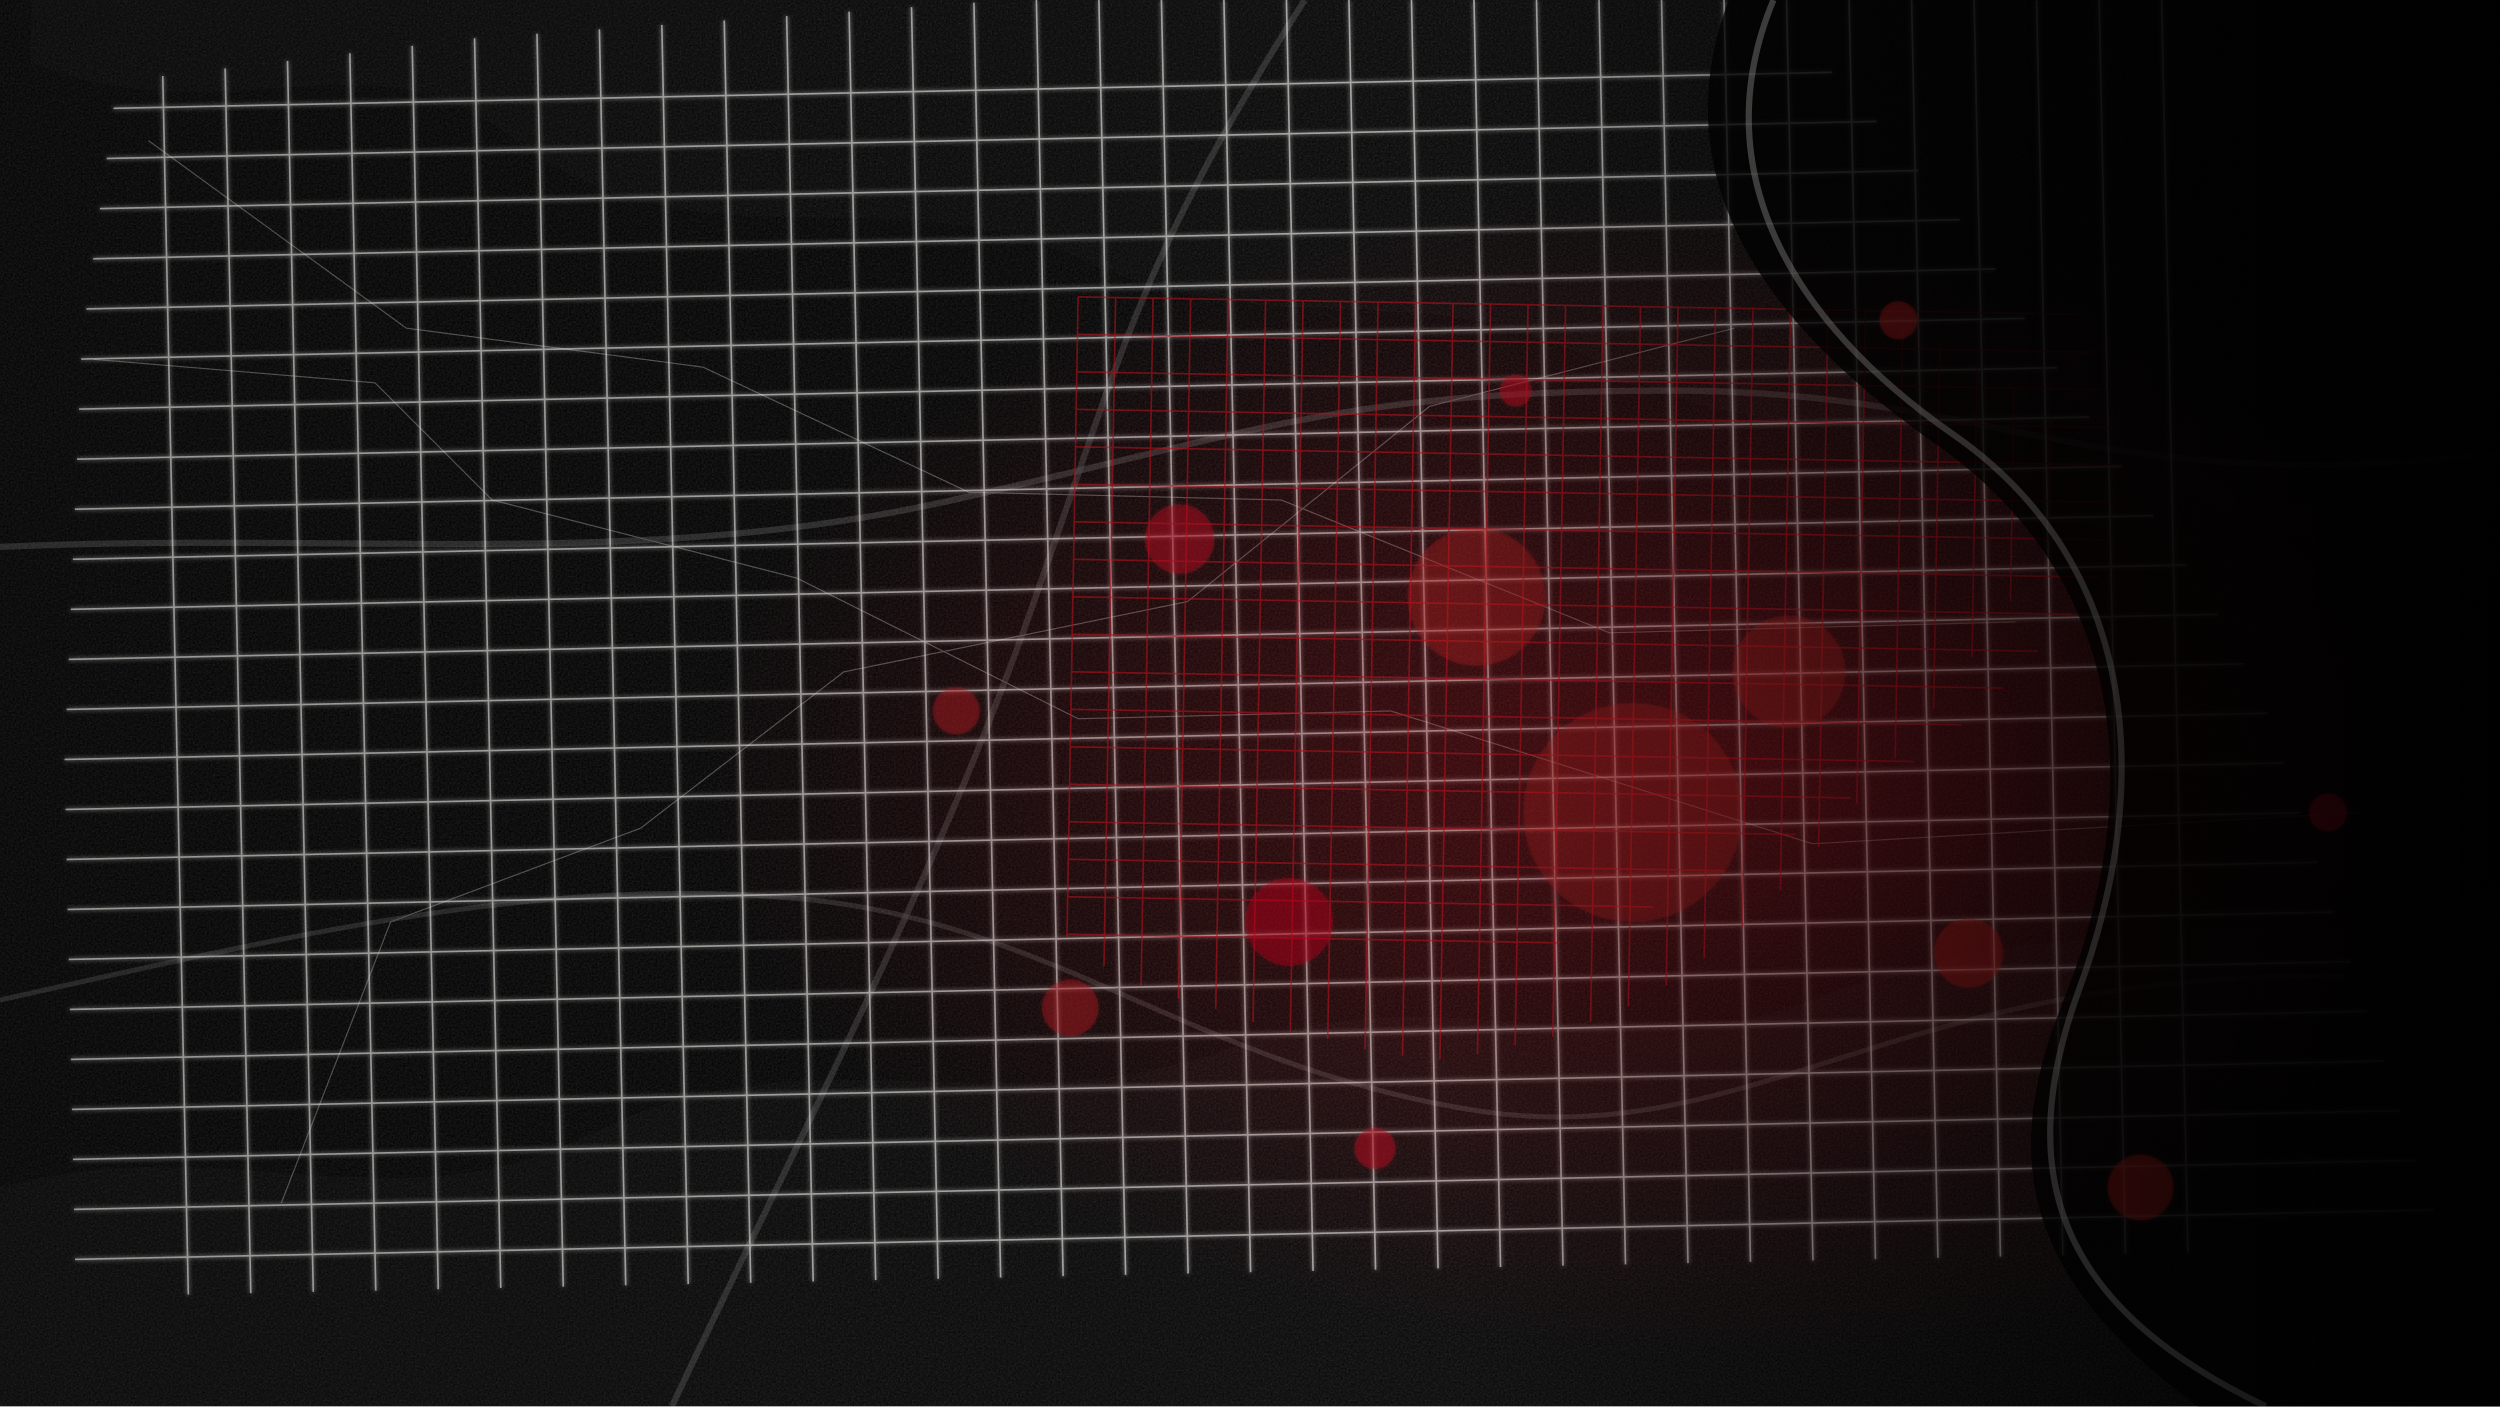
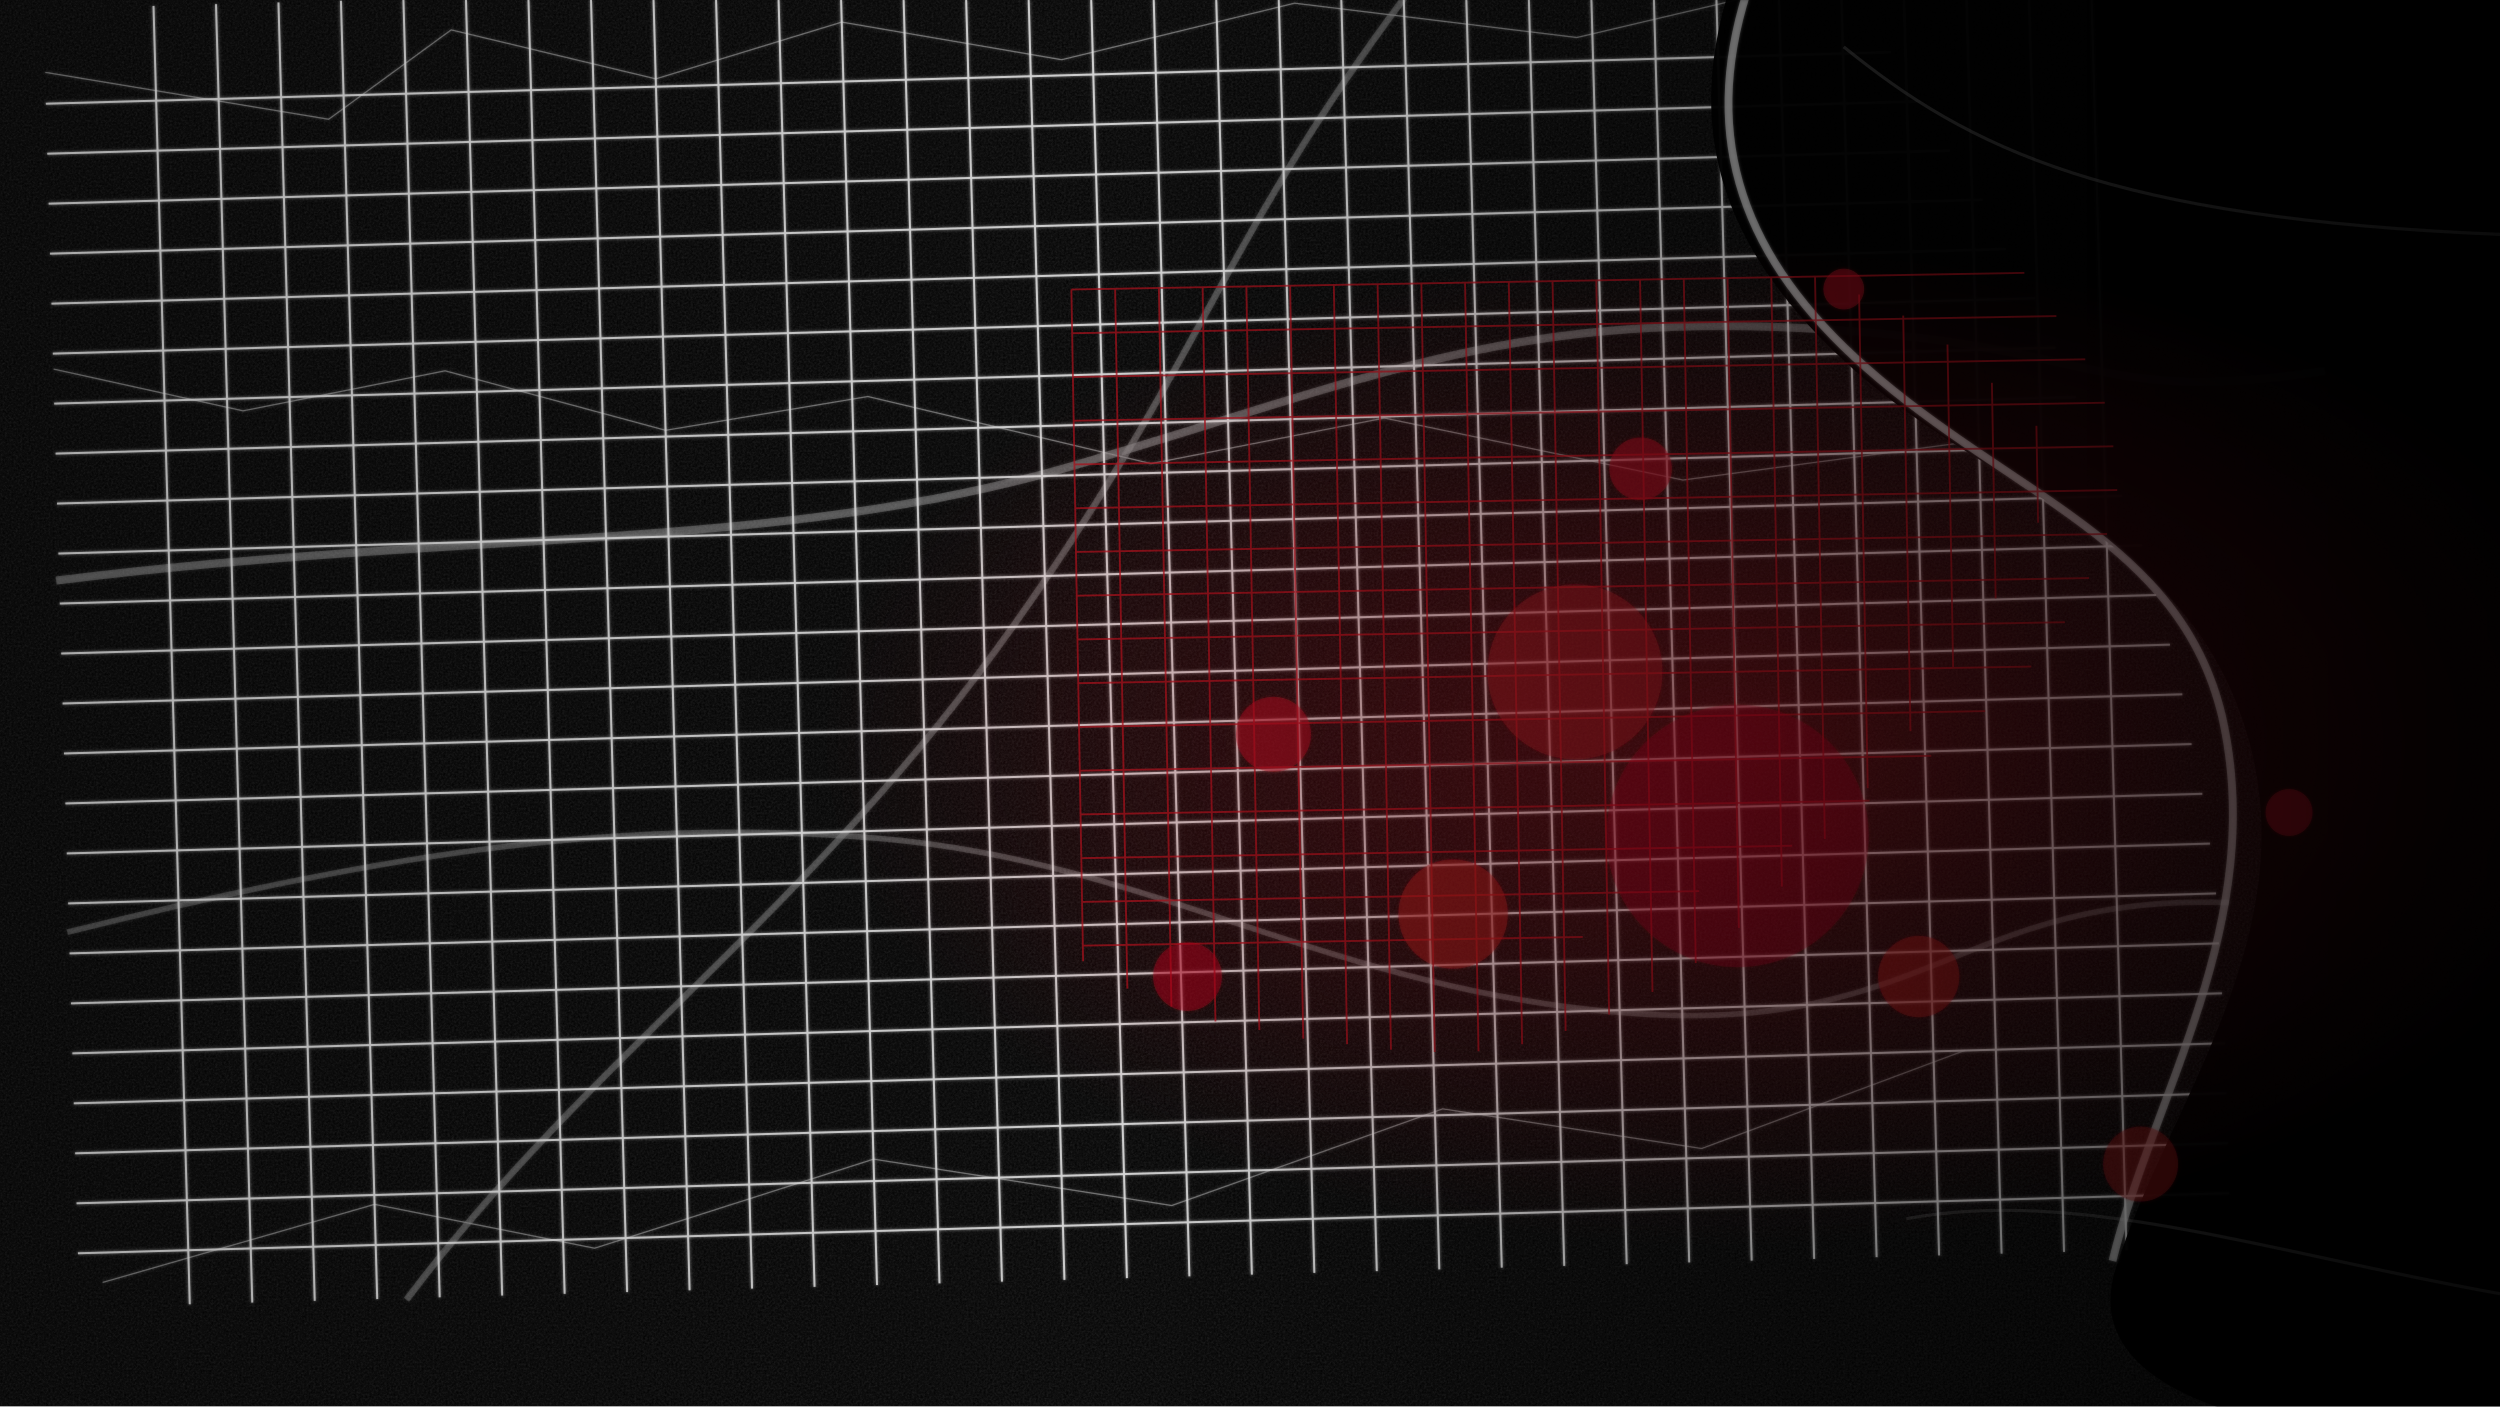
<svg xmlns="http://www.w3.org/2000/svg" viewBox="0 0 1600 900" preserveAspectRatio="xMidYMid slice">
  <defs>
    <filter id="grain">
-       <feTurbulence type="fractalNoise" baseFrequency="0.78" numOctaves="4" stitchTiles="stitch" />
+       <feTurbulence type="fractalNoise" baseFrequency="0.72" numOctaves="3" />
      <feColorMatrix type="saturate" values="0" />
      <feComponentTransfer>
-         <feFuncA type="table" tableValues="0 0.22" />
+         <feFuncA type="table" tableValues="0 0.18" />
      </feComponentTransfer>
    </filter>
-     <filter id="softGlow">
-       <feGaussianBlur stdDeviation="1.4" result="blur" />
+     <filter id="glow">
+       <feGaussianBlur stdDeviation="1.2" result="b" />
      <feMerge>
-         <feMergeNode in="blur" />
+         <feMergeNode in="b" />
        <feMergeNode in="SourceGraphic" />
      </feMerge>
    </filter>
-     <linearGradient id="edgeFade" x1="0" x2="1">
-       <stop offset="0" stop-color="#000" stop-opacity="0.1" />
-       <stop offset="0.58" stop-color="#000" stop-opacity="0" />
-       <stop offset="1" stop-color="#000" stop-opacity="0.92" />
+     <linearGradient id="leftFade" x1="0" x2="1">
+       <stop offset="0" stop-color="#000" stop-opacity="0.18" />
+       <stop offset="0.45" stop-color="#000" stop-opacity="0" />
+       <stop offset="1" stop-color="#000" stop-opacity="0.72" />
    </linearGradient>
-     <radialGradient id="redWash" cx="70%" cy="55%" r="42%">
-       <stop offset="0" stop-color="#c1121f" stop-opacity="0.42" />
-       <stop offset="0.42" stop-color="#c1121f" stop-opacity="0.22" />
+     <radialGradient id="redCore" cx="69%" cy="53%" r="36%">
+       <stop offset="0" stop-color="#c1121f" stop-opacity="0.46" />
+       <stop offset="0.45" stop-color="#c1121f" stop-opacity="0.24" />
      <stop offset="1" stop-color="#c1121f" stop-opacity="0" />
    </radialGradient>
  </defs>
  <rect width="1600" height="900" fill="#020202" />
-   <rect width="1600" height="900" filter="url(#grain)" opacity="0.75" />
-   <g opacity="0.22" fill="#fff">
-     <path d="M20 40 C140 90 240 15 330 90 C440 175 565 110 690 165 C825 225 905 170 1030 235 C1160 305 1270 245 1390 310 C1480 360 1535 340 1600 370 L1600 0 L20 0 Z" opacity="0.08" />
-     <path d="M0 760 C150 720 250 790 380 725 C520 655 640 725 790 670 C930 620 1030 690 1160 640 C1340 570 1470 620 1600 565 L1600 900 L0 900 Z" opacity="0.10" />
-   </g>
-   <g stroke="#f2f2ef" stroke-width="1.05" fill="none" opacity="0.72" filter="url(#softGlow)">
-     <g transform="translate(40 -5) rotate(-1.2 720 420)">
-       <path d="M40 60 H1140 M35 92 H1168 M30 124 H1194 M25 156 H1220 M20 188 H1242 M16 220 H1260 M14 252 H1280 M12 284 H1300 M10 316 H1320 M8 348 H1340 M6 380 H1360 M4 412 H1380 M2 444 H1395 M0 476 H1410 M0 508 H1420 M0 540 H1430 M0 572 H1440 M0 604 H1450 M0 636 H1460 M0 668 H1470 M0 700 H1480 M0 732 H1490 M0 764 H1500 M0 796 H1510" />
-       <path d="M72 40 V820 M112 36 V820 M152 32 V820 M192 28 V820 M232 24 V820 M272 20 V820 M312 18 V820 M352 16 V820 M392 14 V820 M432 12 V820 M472 10 V820 M512 8 V820 M552 6 V820 M592 4 V820 M632 2 V820 M672 0 V820 M712 0 V820 M752 0 V820 M792 0 V820 M832 0 V820 M872 0 V820 M912 0 V820 M952 0 V820 M992 0 V820 M1032 0 V820 M1072 0 V820 M1112 0 V820 M1152 0 V820 M1192 0 V820 M1232 0 V820 M1272 0 V820 M1312 0 V820 M1352 0 V820" />
+   <rect width="1600" height="900" filter="url(#grain)" opacity="0.9" />
+   <g transform="translate(40 -35) rotate(-1.6 760 450)" fill="none" stroke="#ffffff" stroke-linecap="square" filter="url(#glow)">
+     <g stroke-width="1.25" opacity="0.84">
+       <path d="M0 80 H1180 M0 112 H1198 M0 144 H1216 M0 176 H1236 M0 208 H1250 M0 240 H1268 M0 272 H1280 M0 304 H1292 M0 336 H1308 M0 368 H1320 M0 400 H1332 M0 432 H1340 M0 464 H1348 M0 496 H1355 M0 528 H1360 M0 560 H1366 M0 592 H1370 M0 624 H1373 M0 656 H1374 M0 688 H1375 M0 720 H1376 M0 752 H1376 M0 784 H1376 M0 816 H1376" />
+       <path d="M70 20 V850 M110 20 V850 M150 20 V850 M190 20 V850 M230 20 V850 M270 20 V850 M310 20 V850 M350 20 V850 M390 20 V850 M430 20 V850 M470 20 V850 M510 20 V850 M550 20 V850 M590 20 V850 M630 20 V850 M670 20 V850 M710 20 V850 M750 20 V850 M790 20 V850 M830 20 V850 M870 20 V850 M910 20 V850 M950 20 V850 M990 20 V850 M1030 20 V850 M1070 20 V850 M1110 20 V850 M1150 20 V850 M1190 20 V850 M1230 20 V850 M1270 20 V850 M1310 20 V850" />
+     </g>
+     <g stroke-width="0.8" opacity="0.38">
+       <path d="M0 60 L180 95 L260 40 L390 75 L510 42 L650 70 L800 38 L980 65 L1150 30" />
+       <path d="M15 835 L190 790 L330 822 L510 770 L700 805 L875 748 L1040 778 L1210 720" />
+       <path d="M0 250 L120 280 L250 258 L390 300 L520 282 L700 330 L850 305 L1040 350 L1230 330" />
+       <path d="M0 610 C185 570 345 545 520 565 S805 670 995 690 S1210 620 1380 630" stroke-width="3.6" opacity="0.45" />
+       <path d="M210 850 C330 700 475 610 610 430 S750 180 900 0" stroke-width="4.2" opacity="0.5" />
+       <path d="M0 385 C260 360 460 380 650 330 S930 240 1120 255 S1300 310 1450 292" stroke-width="5.2" opacity="0.58" />
    </g>
  </g>
-   <g stroke="#ffffff" stroke-width="0.75" fill="none" opacity="0.33">
-     <path d="M95 90 L260 210 L450 235 L620 315 L820 320 L1030 405 L1290 398" />
-     <path d="M60 230 L240 245 L315 320 L510 370 L690 460 L890 455 L1160 540 L1510 520" />
-     <path d="M180 770 L250 590 L410 530 L540 430 L760 385 L915 260 L1110 210" />
-     <path d="M0 640 C180 600 345 560 510 575 S760 680 940 710 S1210 620 1500 625" stroke-width="3.2" opacity="0.42" />
-     <path d="M0 350 C230 340 410 365 610 320 S860 250 1070 250 S1340 320 1600 290" stroke-width="4" opacity="0.48" />
-     <path d="M430 900 C515 720 600 560 660 390 S730 165 835 0" stroke-width="4" opacity="0.45" />
+   <path d="M1115 -30 C1072 78 1100 160 1188 238 C1280 318 1392 340 1434 457 C1482 592 1388 704 1354 812 C1330 888 1438 925 1620 925 L1620 -30 Z" fill="#000" opacity="0.96" />
+   <path d="M1118 -5 C1088 90 1116 166 1194 235 C1288 318 1395 346 1422 458 C1452 590 1378 700 1352 807" fill="none" stroke="#ffffff" stroke-width="5" stroke-opacity="0.46" filter="url(#glow)" />
+   <path d="M1180 30 C1260 95 1350 140 1600 150" fill="none" stroke="#ffffff" stroke-width="2" stroke-opacity="0.18" />
+   <path d="M1220 780 C1330 760 1445 800 1600 828" fill="none" stroke="#ffffff" stroke-width="2" stroke-opacity="0.16" />
+   <rect width="1600" height="900" fill="url(#redCore)" />
+   <g transform="translate(690 180) rotate(-1 300 250)" fill="none" stroke="#c1121f" stroke-width="1.2" opacity="0.72">
+     <path d="M0 0 H610 M0 28 H630 M0 56 H648 M0 84 H660 M0 112 H665 M0 140 H667 M0 168 H660 M0 196 H648 M0 224 H632 M0 252 H610 M0 280 H580 M0 308 H545 M0 336 H505 M0 364 H455 M0 392 H395 M0 420 H320" />
+     <path d="M0 0 V430 M28 0 V448 M56 0 V460 M84 0 V470 M112 0 V476 M140 0 V482 M168 0 V486 M196 0 V490 M224 0 V492 M252 0 V492 M280 0 V488 M308 0 V480 M336 0 V470 M364 0 V456 M392 0 V438 M420 0 V416 M448 0 V390 M476 0 V360 M504 12 V328 M532 26 V292 M560 45 V252 M588 70 V208 M616 98 V160" />
  </g>
-   <rect width="1600" height="900" fill="url(#redWash)" />
-   <g stroke="#c1121f" stroke-width="1.05" fill="none" opacity="0.62">
-     <g transform="translate(690 190) rotate(1)">
-       <path d="M0 0 H640 M0 24 H650 M0 48 H660 M0 72 H665 M0 96 H670 M0 120 H668 M0 144 H662 M0 168 H656 M0 192 H640 M0 216 H618 M0 240 H596 M0 264 H570 M0 288 H540 M0 312 H500 M0 336 H465 M0 360 H420 M0 384 H375 M0 408 H315" />
-       <path d="M0 0 V410 M24 0 V428 M48 0 V440 M72 0 V448 M96 0 V454 M120 0 V462 M144 0 V468 M168 0 V472 M192 0 V478 M216 0 V482 M240 0 V484 M264 0 V480 M288 0 V474 M312 0 V468 M336 0 V458 M360 0 V448 M384 0 V434 M408 0 V416 M432 0 V396 M456 0 V372 M480 0 V344 M504 0 V316 M528 10 V286 M552 20 V254 M576 32 V220 M600 48 V184 M624 66 V145" />
-     </g>
+   <g fill="#c1121f" opacity="0.78" filter="url(#glow)">
+     <circle cx="1008" cy="430" r="56" opacity="0.38" />
+     <circle cx="1112" cy="535" r="84" opacity="0.30" />
+     <circle cx="930" cy="585" r="35" opacity="0.48" />
+     <circle cx="815" cy="470" r="24" opacity="0.52" />
+     <circle cx="760" cy="625" r="22" opacity="0.46" />
+     <circle cx="1050" cy="300" r="20" opacity="0.54" />
+     <circle cx="1228" cy="625" r="26" opacity="0.48" />
+     <circle cx="1370" cy="745" r="24" opacity="0.42" />
+     <circle cx="1465" cy="520" r="15" opacity="0.5" />
+     <circle cx="1180" cy="185" r="13" opacity="0.5" />
  </g>
-   <path d="M1115 -20 C1055 105 1125 205 1240 285 C1360 370 1375 505 1320 642 C1270 765 1315 840 1435 920 L1620 920 L1620 -20 Z" fill="#000" opacity="0.76" />
-   <path d="M1135 0 C1090 108 1145 205 1250 278 C1368 360 1380 500 1330 635 C1285 760 1325 840 1450 900" stroke="#f4f4f0" stroke-opacity="0.35" stroke-width="4" fill="none" />
-   <g fill="#c1121f" opacity="0.72" filter="url(#softGlow)">
-     <circle cx="945" cy="382" r="44" opacity="0.34" />
-     <circle cx="1045" cy="520" r="70" opacity="0.28" />
-     <circle cx="1145" cy="430" r="36" opacity="0.32" />
-     <circle cx="825" cy="590" r="28" opacity="0.46" />
-     <circle cx="755" cy="345" r="22" opacity="0.5" />
-     <circle cx="685" cy="645" r="18" opacity="0.44" />
-     <circle cx="612" cy="455" r="15" opacity="0.44" />
-     <circle cx="1260" cy="610" r="22" opacity="0.48" />
-     <circle cx="1370" cy="760" r="21" opacity="0.45" />
-     <circle cx="1490" cy="520" r="12" opacity="0.55" />
-     <circle cx="1215" cy="205" r="12" opacity="0.42" />
-     <circle cx="970" cy="250" r="10" opacity="0.55" />
-     <circle cx="880" cy="735" r="13" opacity="0.55" />
-   </g>
-   <rect width="1600" height="900" fill="url(#edgeFade)" />
-   <rect width="1600" height="900" fill="#000" opacity="0.08" />
+   <rect width="1600" height="900" fill="url(#leftFade)" />
+   <rect width="1600" height="900" fill="#000" opacity="0.12" />
</svg>
